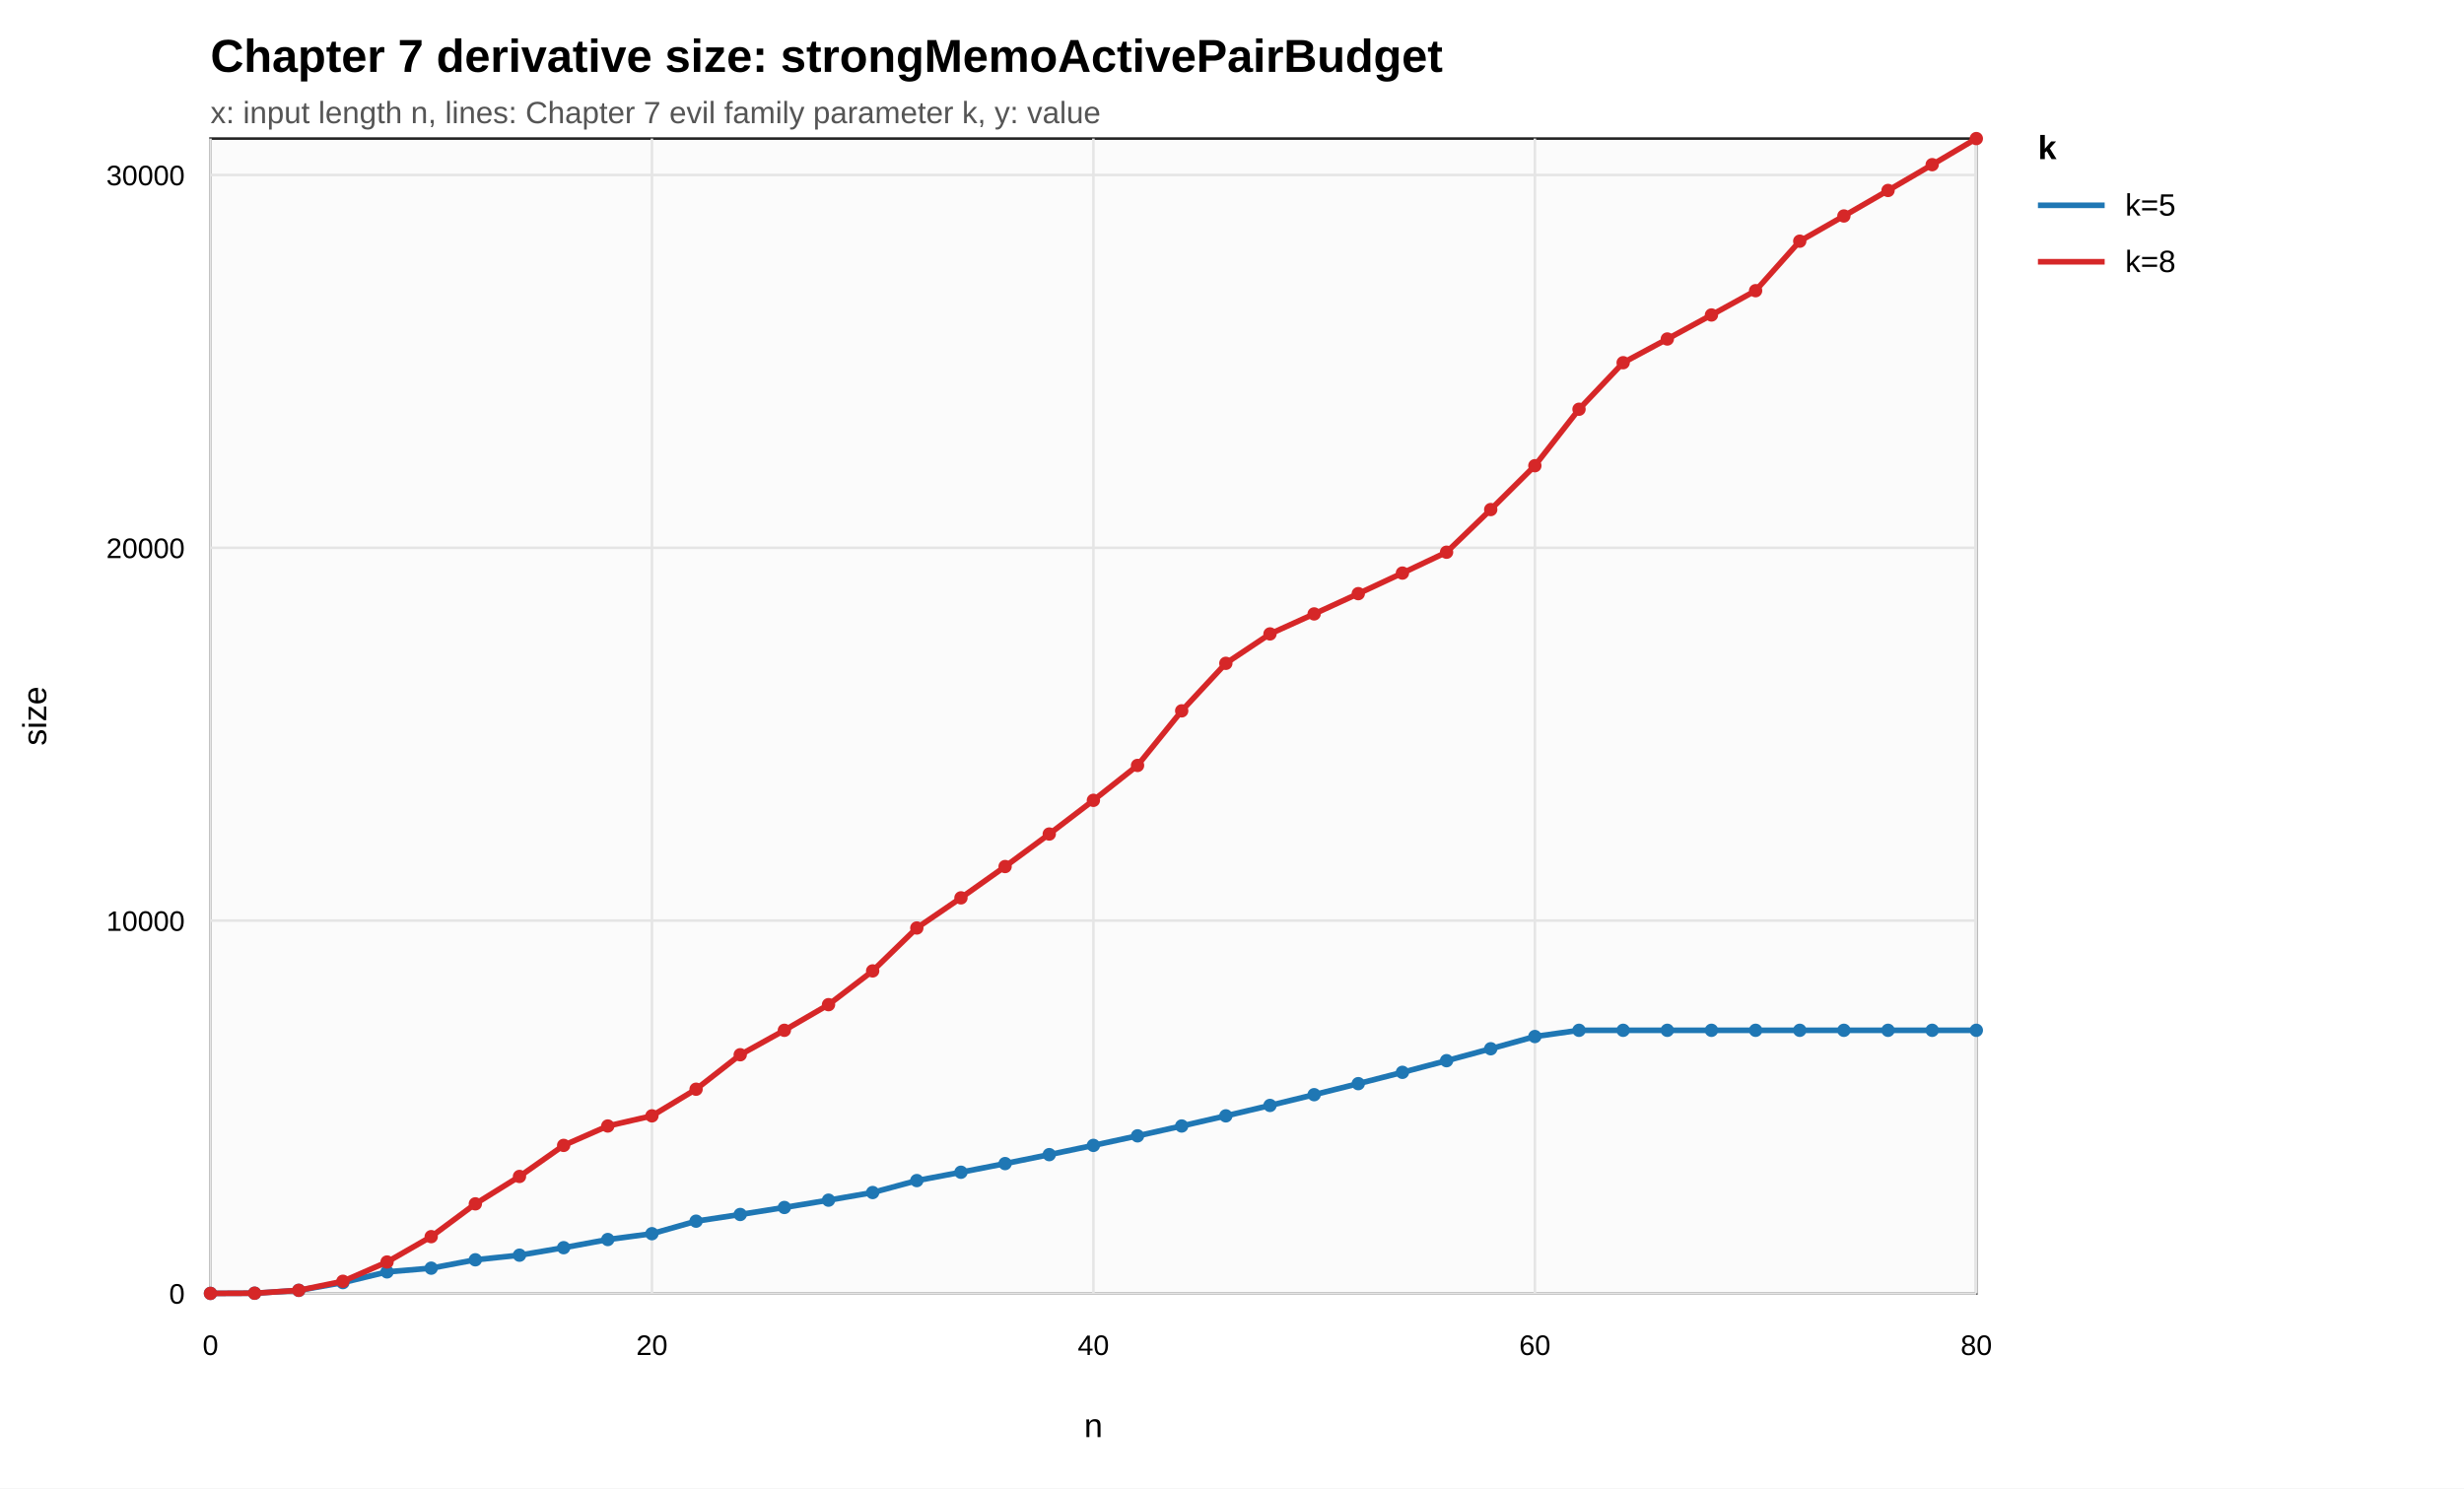
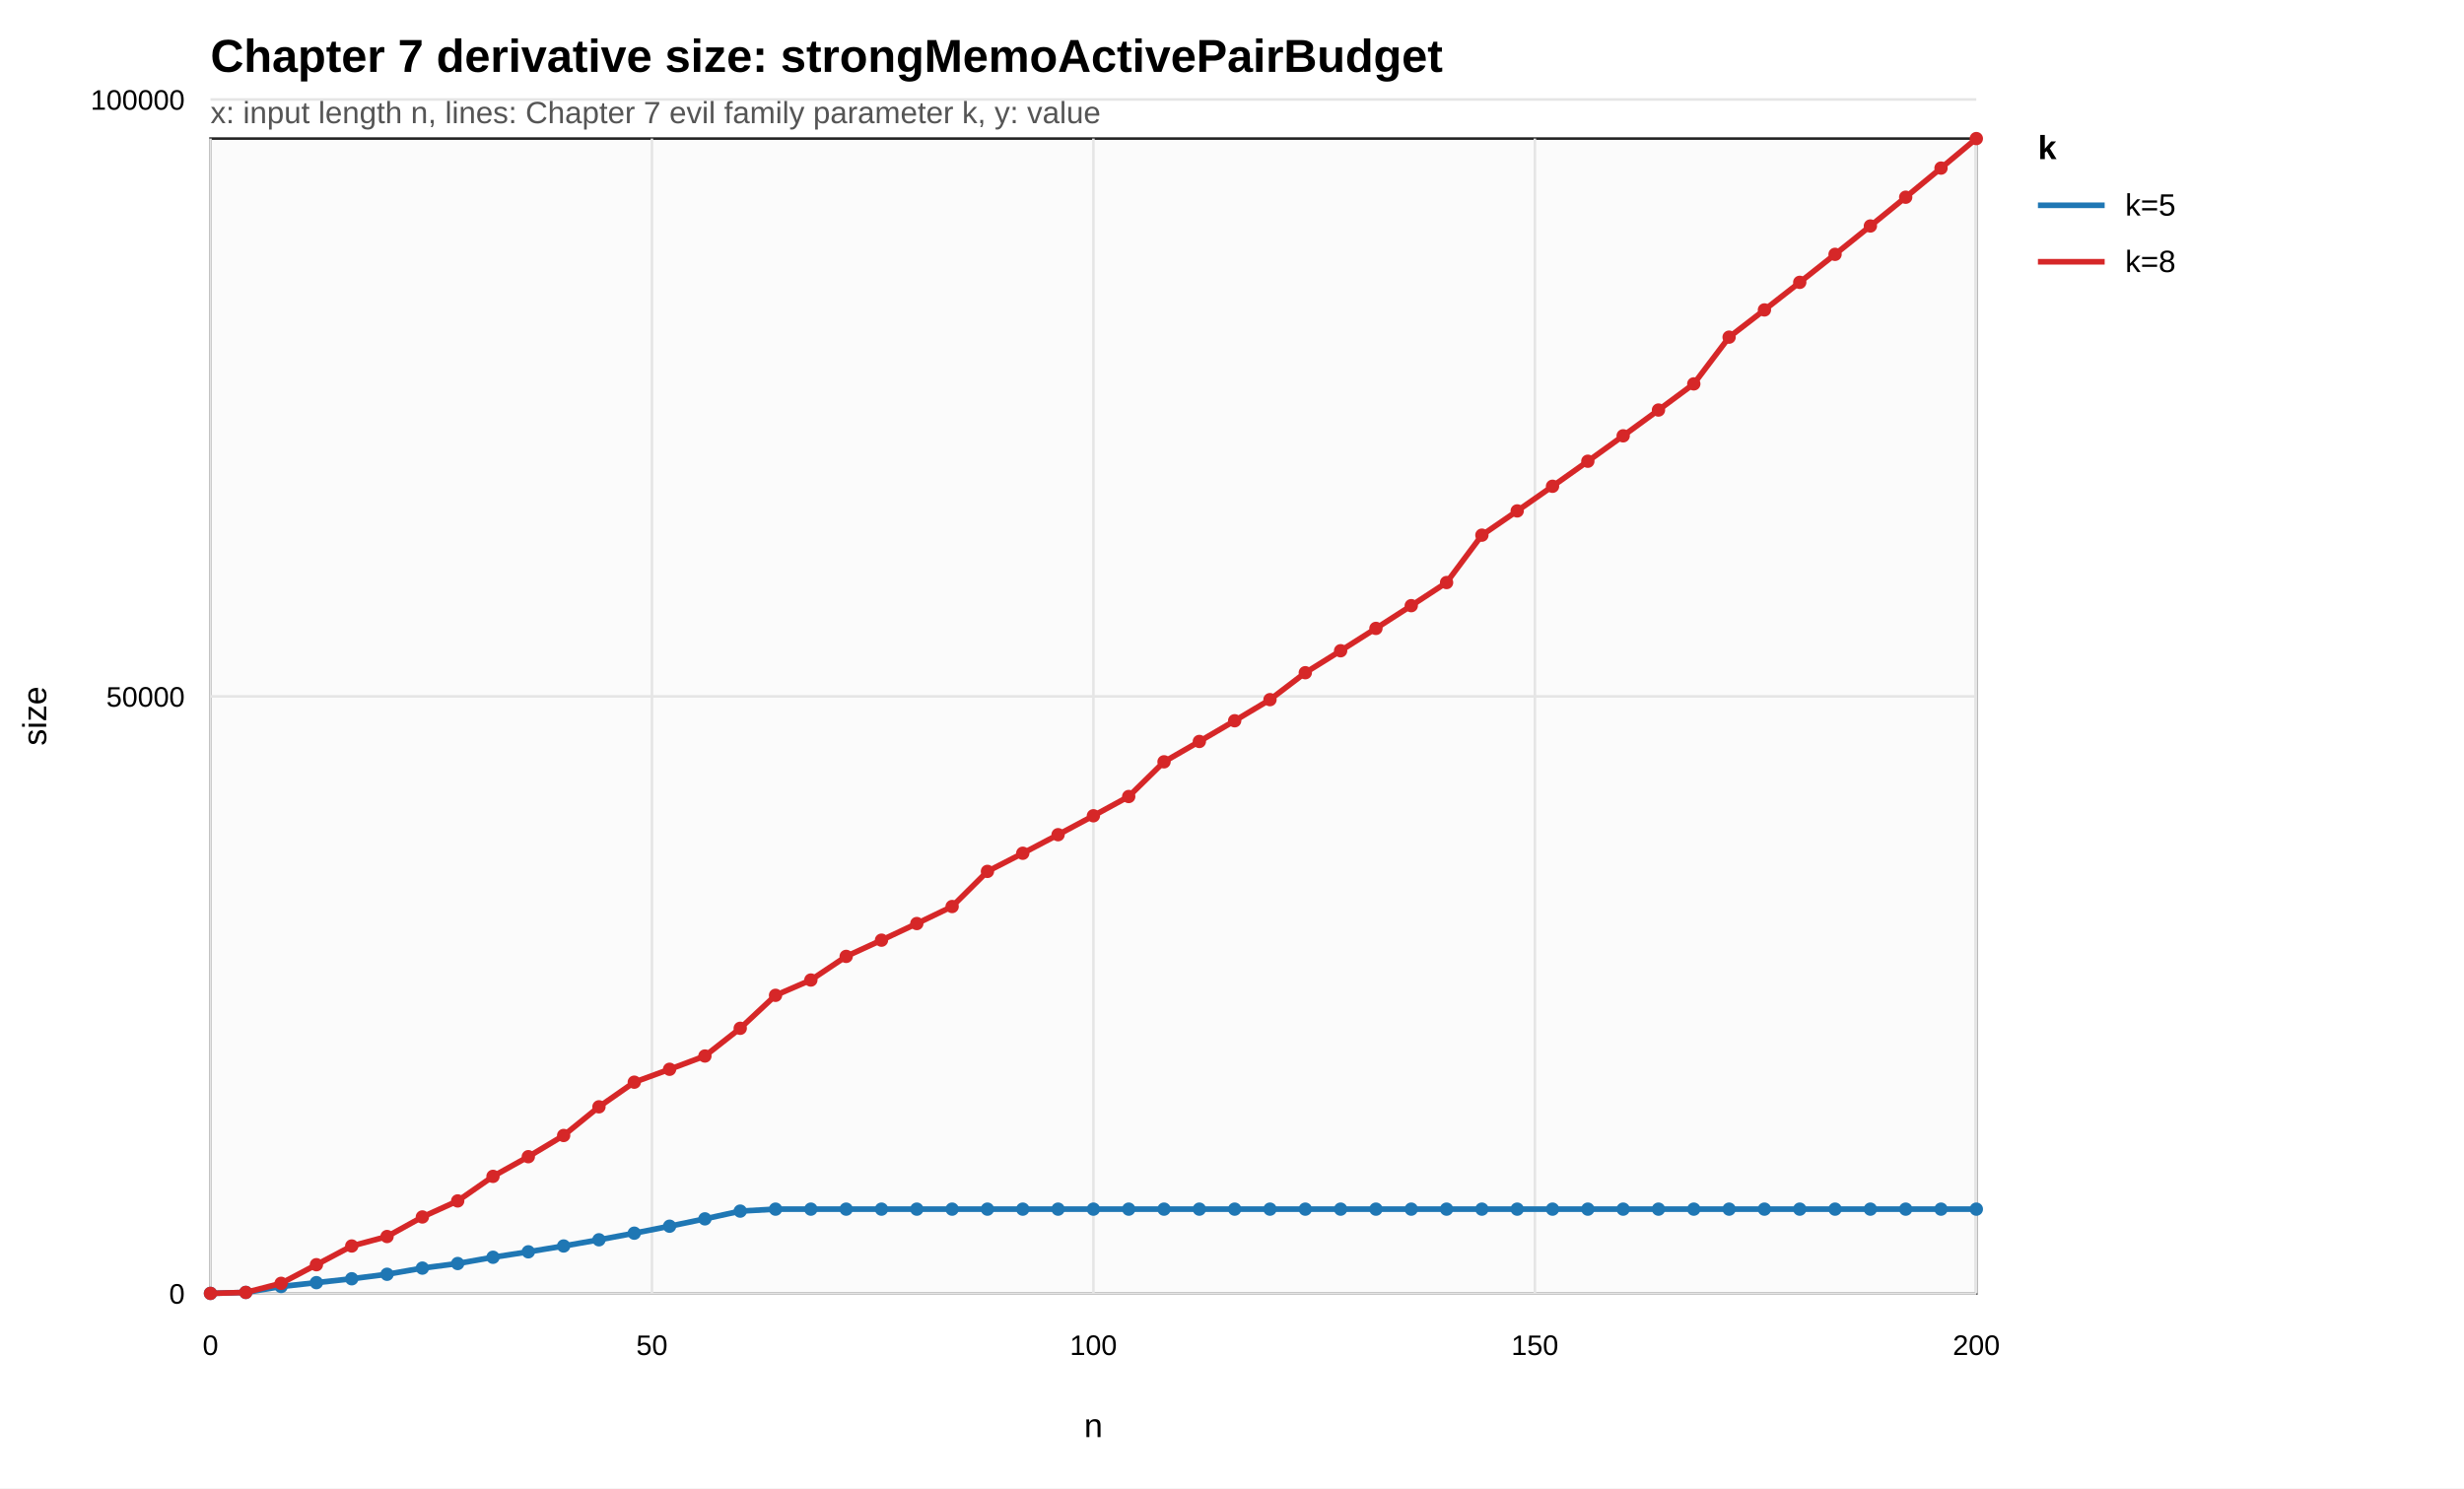
<svg xmlns="http://www.w3.org/2000/svg" width="960" height="580" viewBox="0 0 960 580">
  <rect width="100%" height="100%" fill="#ffffff" />
  <text x="82" y="28" font-family="Arial, sans-serif" font-size="18" font-weight="700">Chapter 7 derivative size: strongMemoActivePairBudget</text>
  <text x="82" y="48" font-family="Arial, sans-serif" font-size="12" fill="#555">x: input length n, lines: Chapter 7 evil family parameter k, y: value</text>
  <rect x="82" y="54" width="688" height="450" fill="#fbfbfb" stroke="#222" stroke-width="1" />
  <line x1="82.00" y1="54" x2="82.00" y2="504" stroke="#e5e5e5" stroke-width="1" />
  <text x="82.00" y="528" text-anchor="middle" font-family="Arial, sans-serif" font-size="11">0</text>
  <line x1="254.00" y1="54" x2="254.00" y2="504" stroke="#e5e5e5" stroke-width="1" />
-   <text x="254.00" y="528" text-anchor="middle" font-family="Arial, sans-serif" font-size="11">20</text>
+   <text x="254.00" y="528" text-anchor="middle" font-family="Arial, sans-serif" font-size="11">50</text>
  <line x1="426.00" y1="54" x2="426.00" y2="504" stroke="#e5e5e5" stroke-width="1" />
-   <text x="426.00" y="528" text-anchor="middle" font-family="Arial, sans-serif" font-size="11">40</text>
+   <text x="426.00" y="528" text-anchor="middle" font-family="Arial, sans-serif" font-size="11">100</text>
  <line x1="598.00" y1="54" x2="598.00" y2="504" stroke="#e5e5e5" stroke-width="1" />
-   <text x="598.00" y="528" text-anchor="middle" font-family="Arial, sans-serif" font-size="11">60</text>
+   <text x="598.00" y="528" text-anchor="middle" font-family="Arial, sans-serif" font-size="11">150</text>
  <line x1="770.00" y1="54" x2="770.00" y2="504" stroke="#e5e5e5" stroke-width="1" />
-   <text x="770.00" y="528" text-anchor="middle" font-family="Arial, sans-serif" font-size="11">80</text>
+   <text x="770.00" y="528" text-anchor="middle" font-family="Arial, sans-serif" font-size="11">200</text>
  <line x1="82" y1="504.00" x2="770" y2="504.00" stroke="#e5e5e5" stroke-width="1" />
  <text x="72" y="508.00" text-anchor="end" font-family="Arial, sans-serif" font-size="11">0</text>
-   <line x1="82" y1="358.73" x2="770" y2="358.73" stroke="#e5e5e5" stroke-width="1" />
-   <text x="72" y="362.73" text-anchor="end" font-family="Arial, sans-serif" font-size="11">10000</text>
-   <line x1="82" y1="213.46" x2="770" y2="213.46" stroke="#e5e5e5" stroke-width="1" />
-   <text x="72" y="217.46" text-anchor="end" font-family="Arial, sans-serif" font-size="11">20000</text>
-   <line x1="82" y1="68.19" x2="770" y2="68.19" stroke="#e5e5e5" stroke-width="1" />
-   <text x="72" y="72.19" text-anchor="end" font-family="Arial, sans-serif" font-size="11">30000</text>
+   <line x1="82" y1="271.37" x2="770" y2="271.37" stroke="#e5e5e5" stroke-width="1" />
+   <text x="72" y="275.37" text-anchor="end" font-family="Arial, sans-serif" font-size="11">50000</text>
+   <line x1="82" y1="38.75" x2="770" y2="38.75" stroke="#e5e5e5" stroke-width="1" />
+   <text x="72" y="42.75" text-anchor="end" font-family="Arial, sans-serif" font-size="11">100000</text>
  <text x="426.00" y="560" text-anchor="middle" font-family="Arial, sans-serif" font-size="13">n</text>
  <text x="18" y="279.00" transform="rotate(-90 18,279.00)" text-anchor="middle" font-family="Arial, sans-serif" font-size="13">size</text>
-   <path d="M82.00,504.00 L99.20,503.93 L116.40,502.81 L133.60,499.79 L150.80,495.62 L168.00,494.17 L185.20,490.91 L202.40,489.11 L219.60,486.19 L236.80,483.01 L254.00,480.74 L271.20,475.86 L288.40,473.25 L305.60,470.52 L322.80,467.67 L340.00,464.70 L357.20,460.04 L374.40,456.79 L391.60,453.42 L408.80,449.93 L426.00,446.33 L443.20,442.61 L460.40,438.77 L477.60,434.82 L494.80,430.76 L512.00,426.57 L529.20,422.27 L546.40,417.86 L563.60,413.32 L580.80,408.67 L598.00,403.91 L615.20,401.48 L632.40,401.48 L649.60,401.48 L666.80,401.48 L684.00,401.48 L701.20,401.48 L718.40,401.48 L735.60,401.48 L752.80,401.48 L770.00,401.48" fill="none" stroke="#1f77b4" stroke-width="2.2" />
+   <path d="M82.00,504.00 L95.76,503.62 L109.52,501.32 L123.28,499.81 L137.04,498.30 L150.80,496.55 L164.56,494.15 L178.32,492.36 L192.08,489.92 L205.84,487.80 L219.60,485.53 L233.36,483.11 L247.12,480.54 L260.88,477.82 L274.64,474.96 L288.40,471.94 L302.16,471.17 L315.92,471.17 L329.68,471.17 L343.44,471.17 L357.20,471.17 L370.96,471.17 L384.72,471.17 L398.48,471.17 L412.24,471.17 L426.00,471.17 L439.76,471.17 L453.52,471.17 L467.28,471.17 L481.04,471.17 L494.80,471.17 L508.56,471.17 L522.32,471.17 L536.08,471.17 L549.84,471.17 L563.60,471.17 L577.36,471.17 L591.12,471.17 L604.88,471.17 L618.64,471.17 L632.40,471.17 L646.16,471.17 L659.92,471.17 L673.68,471.17 L687.44,471.17 L701.20,471.17 L714.96,471.17 L728.72,471.17 L742.48,471.17 L756.24,471.17 L770.00,471.17" fill="none" stroke="#1f77b4" stroke-width="2.2" />
  <circle cx="82.00" cy="504.00" r="2.6" fill="#1f77b4" />
-   <circle cx="99.20" cy="503.93" r="2.6" fill="#1f77b4" />
-   <circle cx="116.40" cy="502.81" r="2.6" fill="#1f77b4" />
-   <circle cx="133.60" cy="499.79" r="2.6" fill="#1f77b4" />
-   <circle cx="150.80" cy="495.62" r="2.6" fill="#1f77b4" />
-   <circle cx="168.00" cy="494.17" r="2.6" fill="#1f77b4" />
-   <circle cx="185.20" cy="490.91" r="2.6" fill="#1f77b4" />
-   <circle cx="202.40" cy="489.11" r="2.6" fill="#1f77b4" />
-   <circle cx="219.60" cy="486.19" r="2.6" fill="#1f77b4" />
-   <circle cx="236.80" cy="483.01" r="2.6" fill="#1f77b4" />
-   <circle cx="254.00" cy="480.74" r="2.6" fill="#1f77b4" />
-   <circle cx="271.20" cy="475.86" r="2.6" fill="#1f77b4" />
-   <circle cx="288.40" cy="473.25" r="2.6" fill="#1f77b4" />
-   <circle cx="305.60" cy="470.52" r="2.6" fill="#1f77b4" />
-   <circle cx="322.80" cy="467.67" r="2.6" fill="#1f77b4" />
-   <circle cx="340.00" cy="464.70" r="2.6" fill="#1f77b4" />
-   <circle cx="357.20" cy="460.04" r="2.6" fill="#1f77b4" />
-   <circle cx="374.40" cy="456.79" r="2.6" fill="#1f77b4" />
-   <circle cx="391.60" cy="453.42" r="2.6" fill="#1f77b4" />
-   <circle cx="408.80" cy="449.93" r="2.6" fill="#1f77b4" />
-   <circle cx="426.00" cy="446.33" r="2.6" fill="#1f77b4" />
-   <circle cx="443.20" cy="442.61" r="2.6" fill="#1f77b4" />
-   <circle cx="460.40" cy="438.77" r="2.6" fill="#1f77b4" />
-   <circle cx="477.60" cy="434.82" r="2.6" fill="#1f77b4" />
-   <circle cx="494.80" cy="430.76" r="2.6" fill="#1f77b4" />
-   <circle cx="512.00" cy="426.57" r="2.6" fill="#1f77b4" />
-   <circle cx="529.20" cy="422.27" r="2.6" fill="#1f77b4" />
-   <circle cx="546.40" cy="417.86" r="2.6" fill="#1f77b4" />
-   <circle cx="563.60" cy="413.32" r="2.6" fill="#1f77b4" />
-   <circle cx="580.80" cy="408.67" r="2.6" fill="#1f77b4" />
-   <circle cx="598.00" cy="403.91" r="2.6" fill="#1f77b4" />
-   <circle cx="615.20" cy="401.48" r="2.6" fill="#1f77b4" />
-   <circle cx="632.40" cy="401.48" r="2.6" fill="#1f77b4" />
-   <circle cx="649.60" cy="401.48" r="2.6" fill="#1f77b4" />
-   <circle cx="666.80" cy="401.48" r="2.6" fill="#1f77b4" />
-   <circle cx="684.00" cy="401.48" r="2.6" fill="#1f77b4" />
-   <circle cx="701.20" cy="401.48" r="2.6" fill="#1f77b4" />
-   <circle cx="718.40" cy="401.48" r="2.6" fill="#1f77b4" />
-   <circle cx="735.60" cy="401.48" r="2.6" fill="#1f77b4" />
-   <circle cx="752.80" cy="401.48" r="2.6" fill="#1f77b4" />
-   <circle cx="770.00" cy="401.48" r="2.6" fill="#1f77b4" />
-   <path d="M82.00,504.00 L99.20,503.93 L116.40,502.81 L133.60,499.28 L150.80,491.77 L168.00,481.89 L185.20,469.11 L202.40,458.43 L219.60,446.33 L236.80,438.77 L254.00,434.82 L271.20,424.44 L288.40,411.01 L305.60,401.48 L322.80,391.49 L340.00,378.34 L357.20,361.61 L374.40,349.87 L391.60,337.67 L408.80,325.00 L426.00,311.87 L443.20,298.27 L460.40,277.00 L477.60,258.48 L494.80,247.02 L512.00,239.23 L529.20,231.33 L546.40,223.31 L563.60,215.18 L580.80,198.56 L598.00,181.47 L615.20,159.47 L632.40,141.34 L649.60,132.10 L666.80,122.74 L684.00,113.27 L701.20,93.98 L718.40,84.16 L735.60,74.22 L752.80,64.17 L770.00,54.00" fill="none" stroke="#d62728" stroke-width="2.2" />
+   <circle cx="95.76" cy="503.62" r="2.6" fill="#1f77b4" />
+   <circle cx="109.52" cy="501.32" r="2.6" fill="#1f77b4" />
+   <circle cx="123.28" cy="499.81" r="2.6" fill="#1f77b4" />
+   <circle cx="137.04" cy="498.30" r="2.6" fill="#1f77b4" />
+   <circle cx="150.80" cy="496.55" r="2.6" fill="#1f77b4" />
+   <circle cx="164.56" cy="494.15" r="2.6" fill="#1f77b4" />
+   <circle cx="178.32" cy="492.36" r="2.6" fill="#1f77b4" />
+   <circle cx="192.08" cy="489.92" r="2.6" fill="#1f77b4" />
+   <circle cx="205.84" cy="487.80" r="2.6" fill="#1f77b4" />
+   <circle cx="219.60" cy="485.53" r="2.6" fill="#1f77b4" />
+   <circle cx="233.36" cy="483.11" r="2.6" fill="#1f77b4" />
+   <circle cx="247.12" cy="480.54" r="2.6" fill="#1f77b4" />
+   <circle cx="260.88" cy="477.82" r="2.6" fill="#1f77b4" />
+   <circle cx="274.64" cy="474.96" r="2.6" fill="#1f77b4" />
+   <circle cx="288.40" cy="471.94" r="2.6" fill="#1f77b4" />
+   <circle cx="302.16" cy="471.17" r="2.6" fill="#1f77b4" />
+   <circle cx="315.92" cy="471.17" r="2.6" fill="#1f77b4" />
+   <circle cx="329.68" cy="471.17" r="2.6" fill="#1f77b4" />
+   <circle cx="343.44" cy="471.17" r="2.6" fill="#1f77b4" />
+   <circle cx="357.20" cy="471.17" r="2.6" fill="#1f77b4" />
+   <circle cx="370.96" cy="471.17" r="2.6" fill="#1f77b4" />
+   <circle cx="384.72" cy="471.17" r="2.6" fill="#1f77b4" />
+   <circle cx="398.48" cy="471.17" r="2.6" fill="#1f77b4" />
+   <circle cx="412.24" cy="471.17" r="2.6" fill="#1f77b4" />
+   <circle cx="426.00" cy="471.17" r="2.6" fill="#1f77b4" />
+   <circle cx="439.76" cy="471.17" r="2.6" fill="#1f77b4" />
+   <circle cx="453.52" cy="471.17" r="2.6" fill="#1f77b4" />
+   <circle cx="467.28" cy="471.17" r="2.6" fill="#1f77b4" />
+   <circle cx="481.04" cy="471.17" r="2.6" fill="#1f77b4" />
+   <circle cx="494.80" cy="471.17" r="2.6" fill="#1f77b4" />
+   <circle cx="508.56" cy="471.17" r="2.6" fill="#1f77b4" />
+   <circle cx="522.32" cy="471.17" r="2.6" fill="#1f77b4" />
+   <circle cx="536.08" cy="471.17" r="2.6" fill="#1f77b4" />
+   <circle cx="549.84" cy="471.17" r="2.6" fill="#1f77b4" />
+   <circle cx="563.60" cy="471.17" r="2.6" fill="#1f77b4" />
+   <circle cx="577.36" cy="471.17" r="2.6" fill="#1f77b4" />
+   <circle cx="591.12" cy="471.17" r="2.6" fill="#1f77b4" />
+   <circle cx="604.88" cy="471.17" r="2.6" fill="#1f77b4" />
+   <circle cx="618.64" cy="471.17" r="2.6" fill="#1f77b4" />
+   <circle cx="632.40" cy="471.17" r="2.6" fill="#1f77b4" />
+   <circle cx="646.16" cy="471.17" r="2.6" fill="#1f77b4" />
+   <circle cx="659.92" cy="471.17" r="2.6" fill="#1f77b4" />
+   <circle cx="673.68" cy="471.17" r="2.6" fill="#1f77b4" />
+   <circle cx="687.44" cy="471.17" r="2.6" fill="#1f77b4" />
+   <circle cx="701.20" cy="471.17" r="2.6" fill="#1f77b4" />
+   <circle cx="714.96" cy="471.17" r="2.6" fill="#1f77b4" />
+   <circle cx="728.72" cy="471.17" r="2.6" fill="#1f77b4" />
+   <circle cx="742.48" cy="471.17" r="2.6" fill="#1f77b4" />
+   <circle cx="756.24" cy="471.17" r="2.6" fill="#1f77b4" />
+   <circle cx="770.00" cy="471.17" r="2.6" fill="#1f77b4" />
+   <path d="M82.00,504.00 L95.76,503.62 L109.52,500.08 L123.28,492.82 L137.04,485.53 L150.80,481.84 L164.56,474.22 L178.32,467.97 L192.08,458.40 L205.84,450.73 L219.60,442.47 L233.36,431.30 L247.12,421.70 L260.88,416.67 L274.64,411.50 L288.40,400.70 L302.16,387.85 L315.92,381.89 L329.68,372.68 L343.44,366.36 L357.20,359.88 L370.96,353.25 L384.72,339.56 L398.48,332.49 L412.24,325.26 L426.00,317.89 L439.76,310.38 L453.52,296.86 L467.28,288.93 L481.04,280.86 L494.80,272.63 L508.56,262.14 L522.32,253.58 L536.08,244.87 L549.84,236.01 L563.60,227.00 L577.36,208.54 L591.12,199.09 L604.88,189.49 L618.64,179.73 L632.40,169.83 L646.16,159.78 L659.92,149.59 L673.68,131.38 L687.44,120.77 L701.20,110.02 L714.96,99.11 L728.72,88.06 L742.48,76.85 L756.24,65.50 L770.00,54.00" fill="none" stroke="#d62728" stroke-width="2.2" />
  <circle cx="82.00" cy="504.00" r="2.6" fill="#d62728" />
-   <circle cx="99.20" cy="503.93" r="2.6" fill="#d62728" />
-   <circle cx="116.40" cy="502.81" r="2.6" fill="#d62728" />
-   <circle cx="133.60" cy="499.28" r="2.6" fill="#d62728" />
-   <circle cx="150.80" cy="491.77" r="2.6" fill="#d62728" />
-   <circle cx="168.00" cy="481.89" r="2.6" fill="#d62728" />
-   <circle cx="185.20" cy="469.11" r="2.6" fill="#d62728" />
-   <circle cx="202.40" cy="458.43" r="2.6" fill="#d62728" />
-   <circle cx="219.60" cy="446.33" r="2.6" fill="#d62728" />
-   <circle cx="236.80" cy="438.77" r="2.6" fill="#d62728" />
-   <circle cx="254.00" cy="434.82" r="2.6" fill="#d62728" />
-   <circle cx="271.20" cy="424.44" r="2.6" fill="#d62728" />
-   <circle cx="288.40" cy="411.01" r="2.6" fill="#d62728" />
-   <circle cx="305.60" cy="401.48" r="2.6" fill="#d62728" />
-   <circle cx="322.80" cy="391.49" r="2.6" fill="#d62728" />
-   <circle cx="340.00" cy="378.34" r="2.6" fill="#d62728" />
-   <circle cx="357.20" cy="361.61" r="2.6" fill="#d62728" />
-   <circle cx="374.40" cy="349.87" r="2.6" fill="#d62728" />
-   <circle cx="391.60" cy="337.67" r="2.6" fill="#d62728" />
-   <circle cx="408.80" cy="325.00" r="2.6" fill="#d62728" />
-   <circle cx="426.00" cy="311.87" r="2.6" fill="#d62728" />
-   <circle cx="443.20" cy="298.27" r="2.6" fill="#d62728" />
-   <circle cx="460.40" cy="277.00" r="2.6" fill="#d62728" />
-   <circle cx="477.60" cy="258.48" r="2.6" fill="#d62728" />
-   <circle cx="494.80" cy="247.02" r="2.6" fill="#d62728" />
-   <circle cx="512.00" cy="239.23" r="2.6" fill="#d62728" />
-   <circle cx="529.20" cy="231.33" r="2.6" fill="#d62728" />
-   <circle cx="546.40" cy="223.31" r="2.6" fill="#d62728" />
-   <circle cx="563.60" cy="215.18" r="2.6" fill="#d62728" />
-   <circle cx="580.80" cy="198.56" r="2.6" fill="#d62728" />
-   <circle cx="598.00" cy="181.47" r="2.6" fill="#d62728" />
-   <circle cx="615.20" cy="159.47" r="2.6" fill="#d62728" />
-   <circle cx="632.40" cy="141.34" r="2.6" fill="#d62728" />
-   <circle cx="649.60" cy="132.10" r="2.6" fill="#d62728" />
-   <circle cx="666.80" cy="122.74" r="2.6" fill="#d62728" />
-   <circle cx="684.00" cy="113.27" r="2.6" fill="#d62728" />
-   <circle cx="701.20" cy="93.98" r="2.6" fill="#d62728" />
-   <circle cx="718.40" cy="84.16" r="2.6" fill="#d62728" />
-   <circle cx="735.60" cy="74.22" r="2.6" fill="#d62728" />
-   <circle cx="752.80" cy="64.17" r="2.6" fill="#d62728" />
+   <circle cx="95.76" cy="503.62" r="2.6" fill="#d62728" />
+   <circle cx="109.52" cy="500.08" r="2.6" fill="#d62728" />
+   <circle cx="123.28" cy="492.82" r="2.6" fill="#d62728" />
+   <circle cx="137.04" cy="485.53" r="2.6" fill="#d62728" />
+   <circle cx="150.80" cy="481.84" r="2.6" fill="#d62728" />
+   <circle cx="164.56" cy="474.22" r="2.6" fill="#d62728" />
+   <circle cx="178.32" cy="467.97" r="2.6" fill="#d62728" />
+   <circle cx="192.08" cy="458.40" r="2.6" fill="#d62728" />
+   <circle cx="205.84" cy="450.73" r="2.6" fill="#d62728" />
+   <circle cx="219.60" cy="442.47" r="2.6" fill="#d62728" />
+   <circle cx="233.36" cy="431.30" r="2.6" fill="#d62728" />
+   <circle cx="247.12" cy="421.70" r="2.6" fill="#d62728" />
+   <circle cx="260.88" cy="416.67" r="2.6" fill="#d62728" />
+   <circle cx="274.64" cy="411.50" r="2.6" fill="#d62728" />
+   <circle cx="288.40" cy="400.70" r="2.6" fill="#d62728" />
+   <circle cx="302.16" cy="387.85" r="2.6" fill="#d62728" />
+   <circle cx="315.92" cy="381.89" r="2.6" fill="#d62728" />
+   <circle cx="329.68" cy="372.68" r="2.6" fill="#d62728" />
+   <circle cx="343.44" cy="366.36" r="2.6" fill="#d62728" />
+   <circle cx="357.20" cy="359.88" r="2.6" fill="#d62728" />
+   <circle cx="370.96" cy="353.25" r="2.6" fill="#d62728" />
+   <circle cx="384.72" cy="339.56" r="2.6" fill="#d62728" />
+   <circle cx="398.48" cy="332.49" r="2.6" fill="#d62728" />
+   <circle cx="412.24" cy="325.26" r="2.6" fill="#d62728" />
+   <circle cx="426.00" cy="317.89" r="2.6" fill="#d62728" />
+   <circle cx="439.76" cy="310.38" r="2.6" fill="#d62728" />
+   <circle cx="453.52" cy="296.86" r="2.6" fill="#d62728" />
+   <circle cx="467.28" cy="288.93" r="2.6" fill="#d62728" />
+   <circle cx="481.04" cy="280.86" r="2.6" fill="#d62728" />
+   <circle cx="494.80" cy="272.63" r="2.6" fill="#d62728" />
+   <circle cx="508.56" cy="262.14" r="2.6" fill="#d62728" />
+   <circle cx="522.32" cy="253.58" r="2.6" fill="#d62728" />
+   <circle cx="536.08" cy="244.87" r="2.6" fill="#d62728" />
+   <circle cx="549.84" cy="236.01" r="2.6" fill="#d62728" />
+   <circle cx="563.60" cy="227.00" r="2.6" fill="#d62728" />
+   <circle cx="577.36" cy="208.54" r="2.6" fill="#d62728" />
+   <circle cx="591.12" cy="199.09" r="2.6" fill="#d62728" />
+   <circle cx="604.88" cy="189.49" r="2.6" fill="#d62728" />
+   <circle cx="618.64" cy="179.73" r="2.6" fill="#d62728" />
+   <circle cx="632.40" cy="169.83" r="2.6" fill="#d62728" />
+   <circle cx="646.16" cy="159.78" r="2.6" fill="#d62728" />
+   <circle cx="659.92" cy="149.59" r="2.6" fill="#d62728" />
+   <circle cx="673.68" cy="131.38" r="2.6" fill="#d62728" />
+   <circle cx="687.44" cy="120.77" r="2.6" fill="#d62728" />
+   <circle cx="701.20" cy="110.02" r="2.6" fill="#d62728" />
+   <circle cx="714.96" cy="99.11" r="2.6" fill="#d62728" />
+   <circle cx="728.72" cy="88.06" r="2.6" fill="#d62728" />
+   <circle cx="742.48" cy="76.85" r="2.6" fill="#d62728" />
+   <circle cx="756.24" cy="65.50" r="2.6" fill="#d62728" />
  <circle cx="770.00" cy="54.00" r="2.6" fill="#d62728" />
  <text x="794" y="62" font-family="Arial, sans-serif" font-size="13" font-weight="700">k</text>
  <line x1="794" y1="80" x2="820" y2="80" stroke="#1f77b4" stroke-width="2.2" />
  <text x="828" y="84" font-family="Arial, sans-serif" font-size="12">k=5</text>
  <line x1="794" y1="102" x2="820" y2="102" stroke="#d62728" stroke-width="2.2" />
  <text x="828" y="106" font-family="Arial, sans-serif" font-size="12">k=8</text>
</svg>
